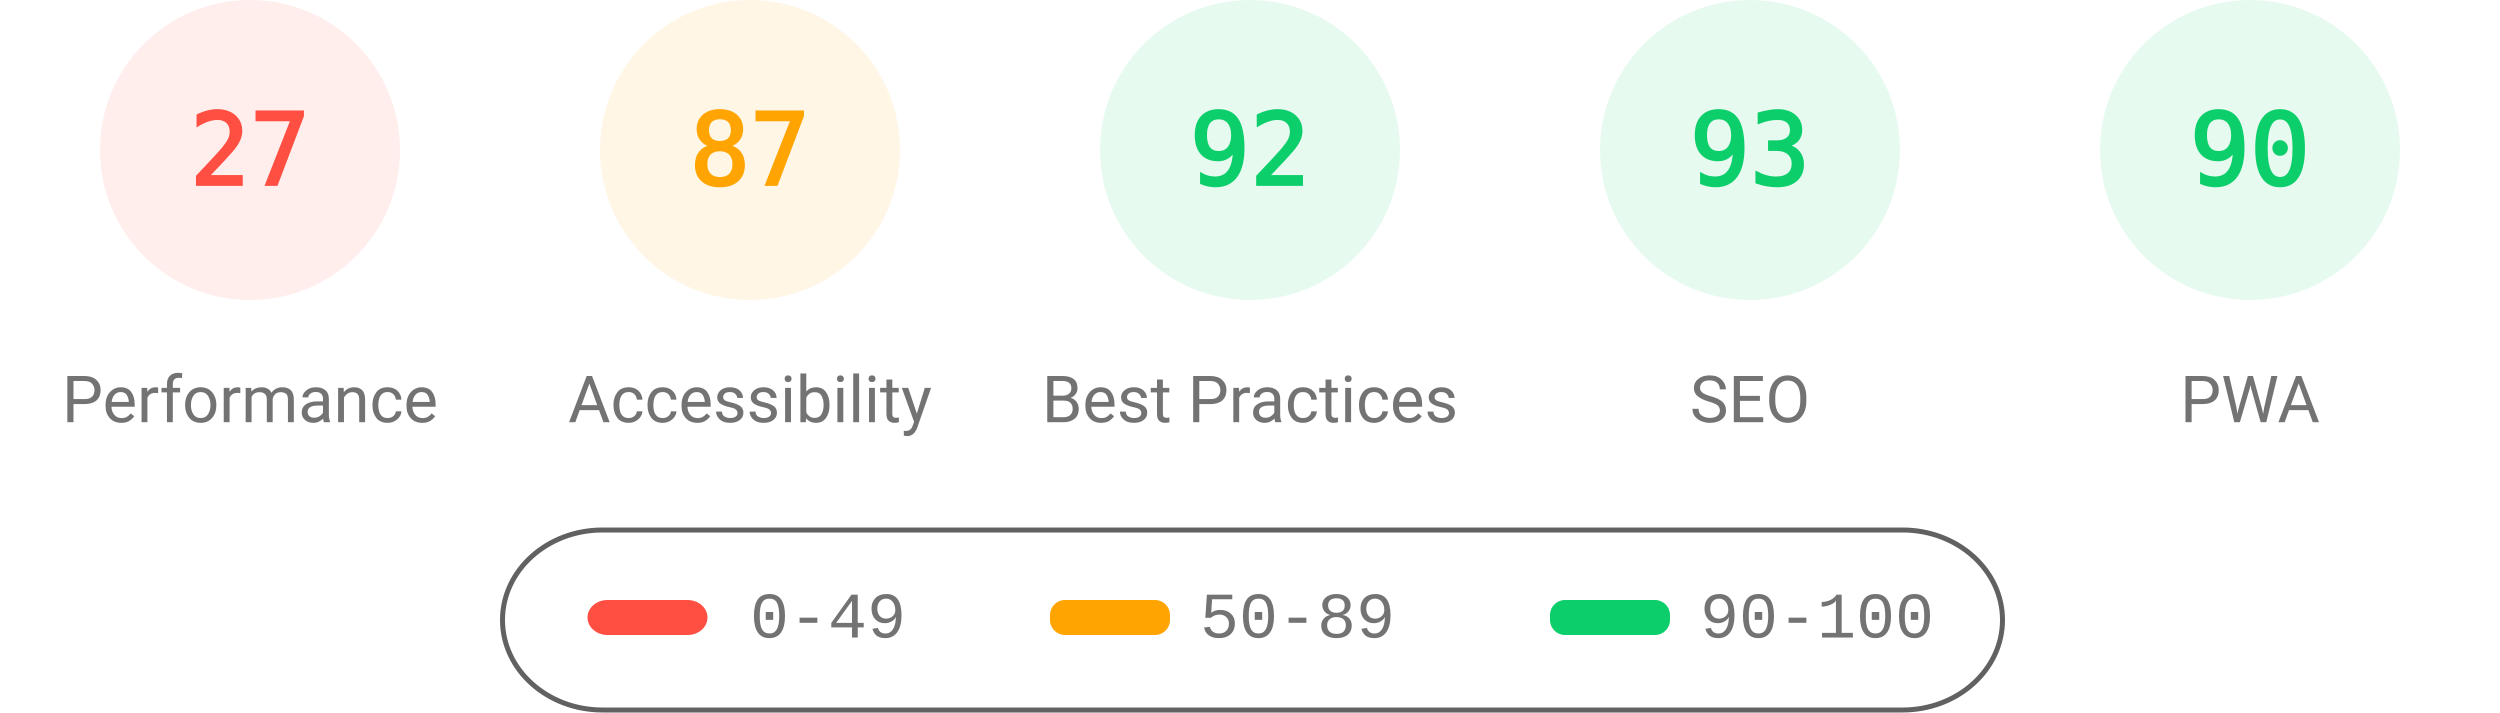
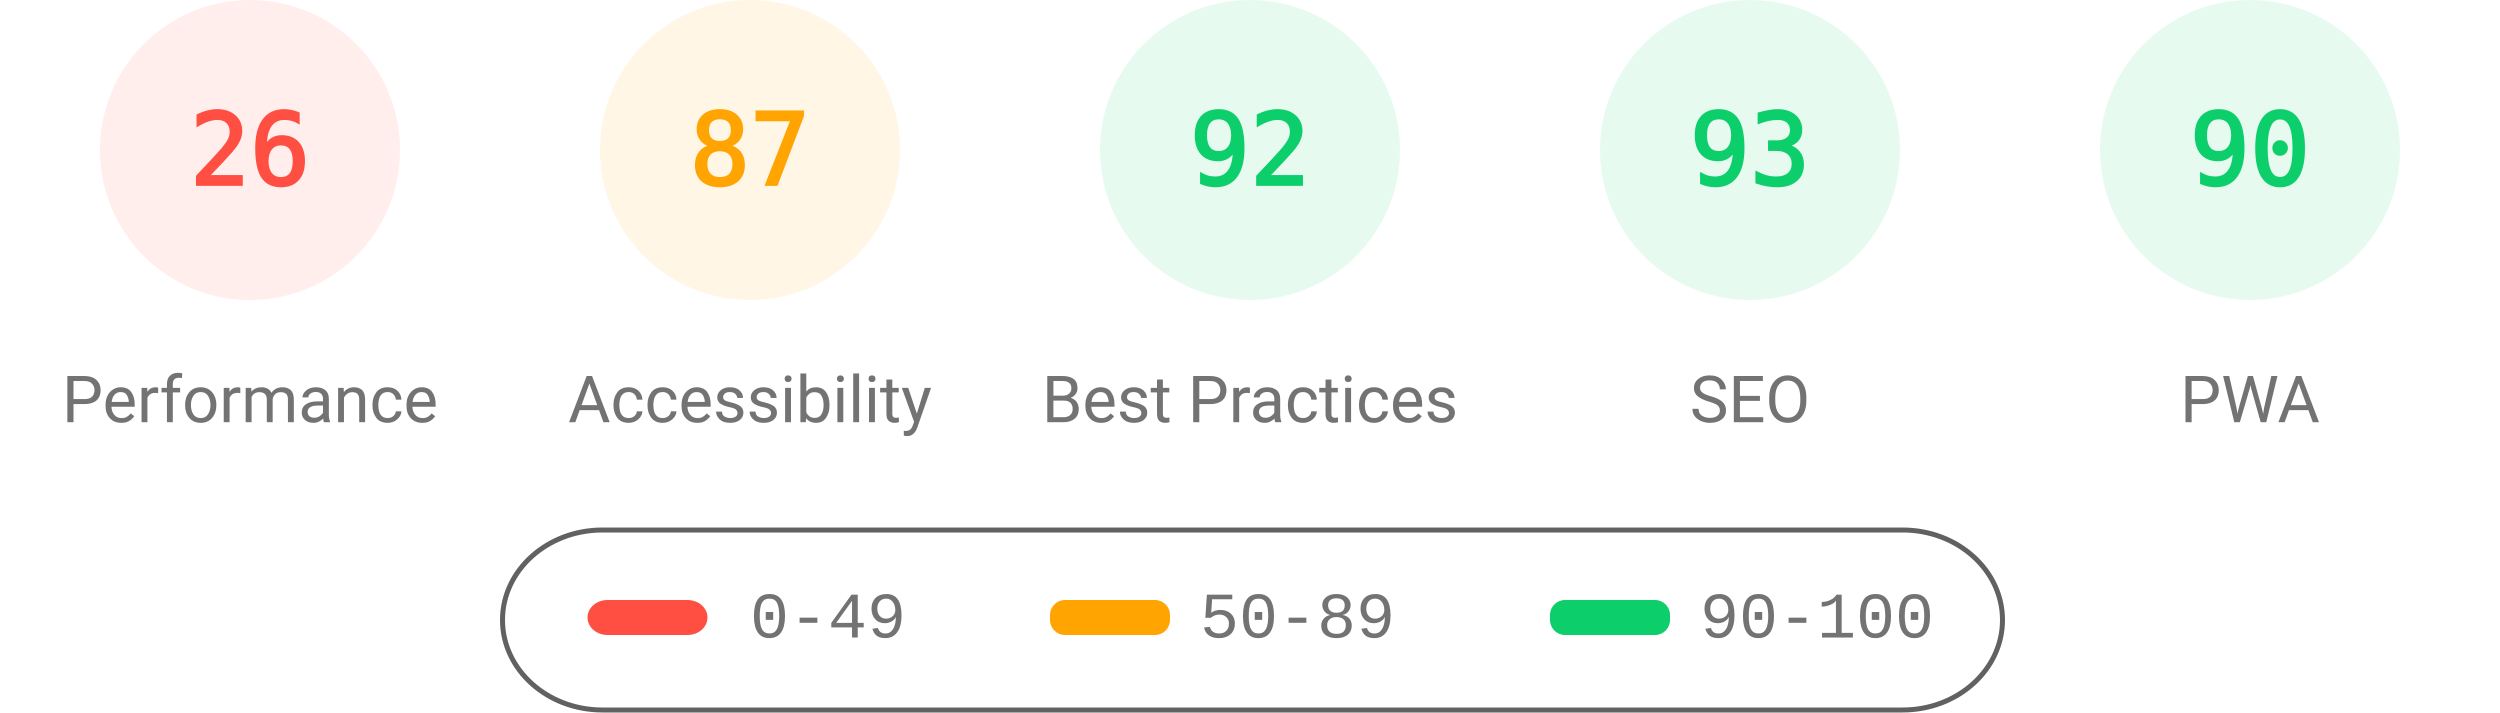
<svg xmlns="http://www.w3.org/2000/svg" fill="none" width="1000" height="285">
  <style>.gauge-base{opacity:.1}.gauge-arc{fill:none;animation-delay:250ms;stroke-linecap:round;transform:rotate(-90deg);transform-origin:100px 60px;animation:load-gauge 1s ease forwards}.guage-text{font-size:40px;font-family:monospace;text-align:center}.guage-red{color:#ff4e42;fill:#ff4e42;stroke:#ff4e42}.guage-orange{color:#ffa400;fill:#ffa400;stroke:#ffa400}.guage-green{color:#0cce6b;fill:#0cce6b;stroke:#0cce6b}.guage-undefined{color:#5c5c5c;fill:#5c5c5c;stroke:#5c5c5c}.guage-title{color:#737373;fill:#737373;stroke:none;font-size:26px;line-height:26px;font-family:Roboto,Halvetica,Arial,sans-serif}@keyframes load-gauge{from{stroke-dasharray:0 352.858}}</style>
  <svg class="guage-div guage-perf guage-red" viewBox="0 0 200 200" width="200" height="200">
    <circle class="gauge-base" r="56" cx="100" cy="60" stroke-width="8" />
-     <circle class="gauge-arc guage-arc-1" r="56" cx="100" cy="60" stroke-width="8" style="stroke-dasharray:95.002,351.858" />
-     <text class="guage-text" x="100" y="60" alignment-baseline="central" dominant-baseline="central" text-anchor="middle">27</text>
+     <circle class="gauge-arc guage-arc-1" r="56" cx="100" cy="60" stroke-width="8" style="stroke-dasharray:91.483,351.858" />
+     <text class="guage-text" x="100" y="60" alignment-baseline="central" dominant-baseline="central" text-anchor="middle">26</text>
    <text class="guage-title" x="100" y="160" alignment-baseline="central" dominant-baseline="central" text-anchor="middle">Performance</text>
  </svg>
  <svg class="guage-div guage-acc guage-orange" viewBox="0 0 200 200" width="200" height="200" x="200">
    <circle class="gauge-base" r="56" cx="100" cy="60" stroke-width="8" />
    <circle class="gauge-arc guage-arc-2" r="56" cx="100" cy="60" stroke-width="8" style="stroke-dasharray:306.116,351.858" />
    <text class="guage-text" x="100" y="60" alignment-baseline="central" dominant-baseline="central" text-anchor="middle">87</text>
    <text class="guage-title" x="100" y="160" alignment-baseline="central" dominant-baseline="central" text-anchor="middle">Accessibility</text>
  </svg>
  <svg class="guage-div guage-best guage-green" viewBox="0 0 200 200" width="200" height="200" x="400">
    <circle class="gauge-base" r="56" cx="100" cy="60" stroke-width="8" />
    <circle class="gauge-arc guage-arc-3" r="56" cx="100" cy="60" stroke-width="8" style="stroke-dasharray:323.709,351.858" />
    <text class="guage-text" x="100" y="60" alignment-baseline="central" dominant-baseline="central" text-anchor="middle">92</text>
    <text class="guage-title" x="100" y="160" alignment-baseline="central" dominant-baseline="central" text-anchor="middle">Best Practices</text>
  </svg>
  <svg class="guage-div guage-seo guage-green" viewBox="0 0 200 200" width="200" height="200" x="600">
    <circle class="gauge-base" r="56" cx="100" cy="60" stroke-width="8" />
    <circle class="gauge-arc guage-arc-4" r="56" cx="100" cy="60" stroke-width="8" style="stroke-dasharray:327.228,351.858" />
    <text class="guage-text" x="100" y="60" alignment-baseline="central" dominant-baseline="central" text-anchor="middle">93</text>
    <text class="guage-title" x="100" y="160" alignment-baseline="central" dominant-baseline="central" text-anchor="middle">SEO</text>
  </svg>
  <svg class="guage-div guage-pwa guage-green" viewBox="0 0 200 200" width="200" height="200" x="800">
    <circle class="gauge-base" r="56" cx="100" cy="60" stroke-width="8" />
    <circle class="gauge-arc guage-arc-4" r="56" cx="100" cy="60" stroke-width="8" style="stroke-dasharray:316.672,351.858" />
    <text class="guage-text" x="100" y="60" alignment-baseline="central" dominant-baseline="central" text-anchor="middle">90</text>
    <text class="guage-title" x="100" y="160" alignment-baseline="central" dominant-baseline="central" text-anchor="middle">PWA</text>
  </svg>
  <svg width="604" height="76" x="200" y="210">
    <path fill="none" id="canvas_background" d="M-1-1h604v80H-1z" />
    <rect fill-opacity="0" stroke="#616161" stroke-width="2" rx="40" id="svg_2" height="72" width="600" y="2" x="1" fill="#000" />
    <rect stroke="#000" rx="8" id="svg_3" height="14" width="48" y="30" x="35" stroke-opacity="null" stroke-width="0" fill="#ff4e42" />
    <rect stroke="#000" rx="6" id="svg_4" height="14" width="48" y="30" x="220" stroke-opacity="null" stroke-width="0" fill="#ffa400" />
    <rect stroke="#000" rx="6" id="svg_5" height="14" width="48" y="30" x="420" stroke-opacity="null" stroke-width="0" fill="#0cce6b" />
    <text xml:space="preserve" text-anchor="start" font-family="'Courier New', Courier, monospace" font-size="26" id="svg_6" y="45" x="100" stroke-opacity="null" stroke-width="0" stroke="#000" fill="#737373">0-49</text>
    <text xml:space="preserve" text-anchor="start" font-family="'Courier New', Courier, monospace" font-size="26" id="svg_7" y="45" x="280" stroke-opacity="null" stroke-width="0" stroke="#000" fill="#737373">50-89</text>
    <text xml:space="preserve" text-anchor="start" font-family="'Courier New', Courier, monospace" font-size="26" id="svg_8" y="45" x="480" stroke-opacity="null" stroke-width="0" stroke="#000" fill="#737373">90-100</text>
  </svg>
</svg>
